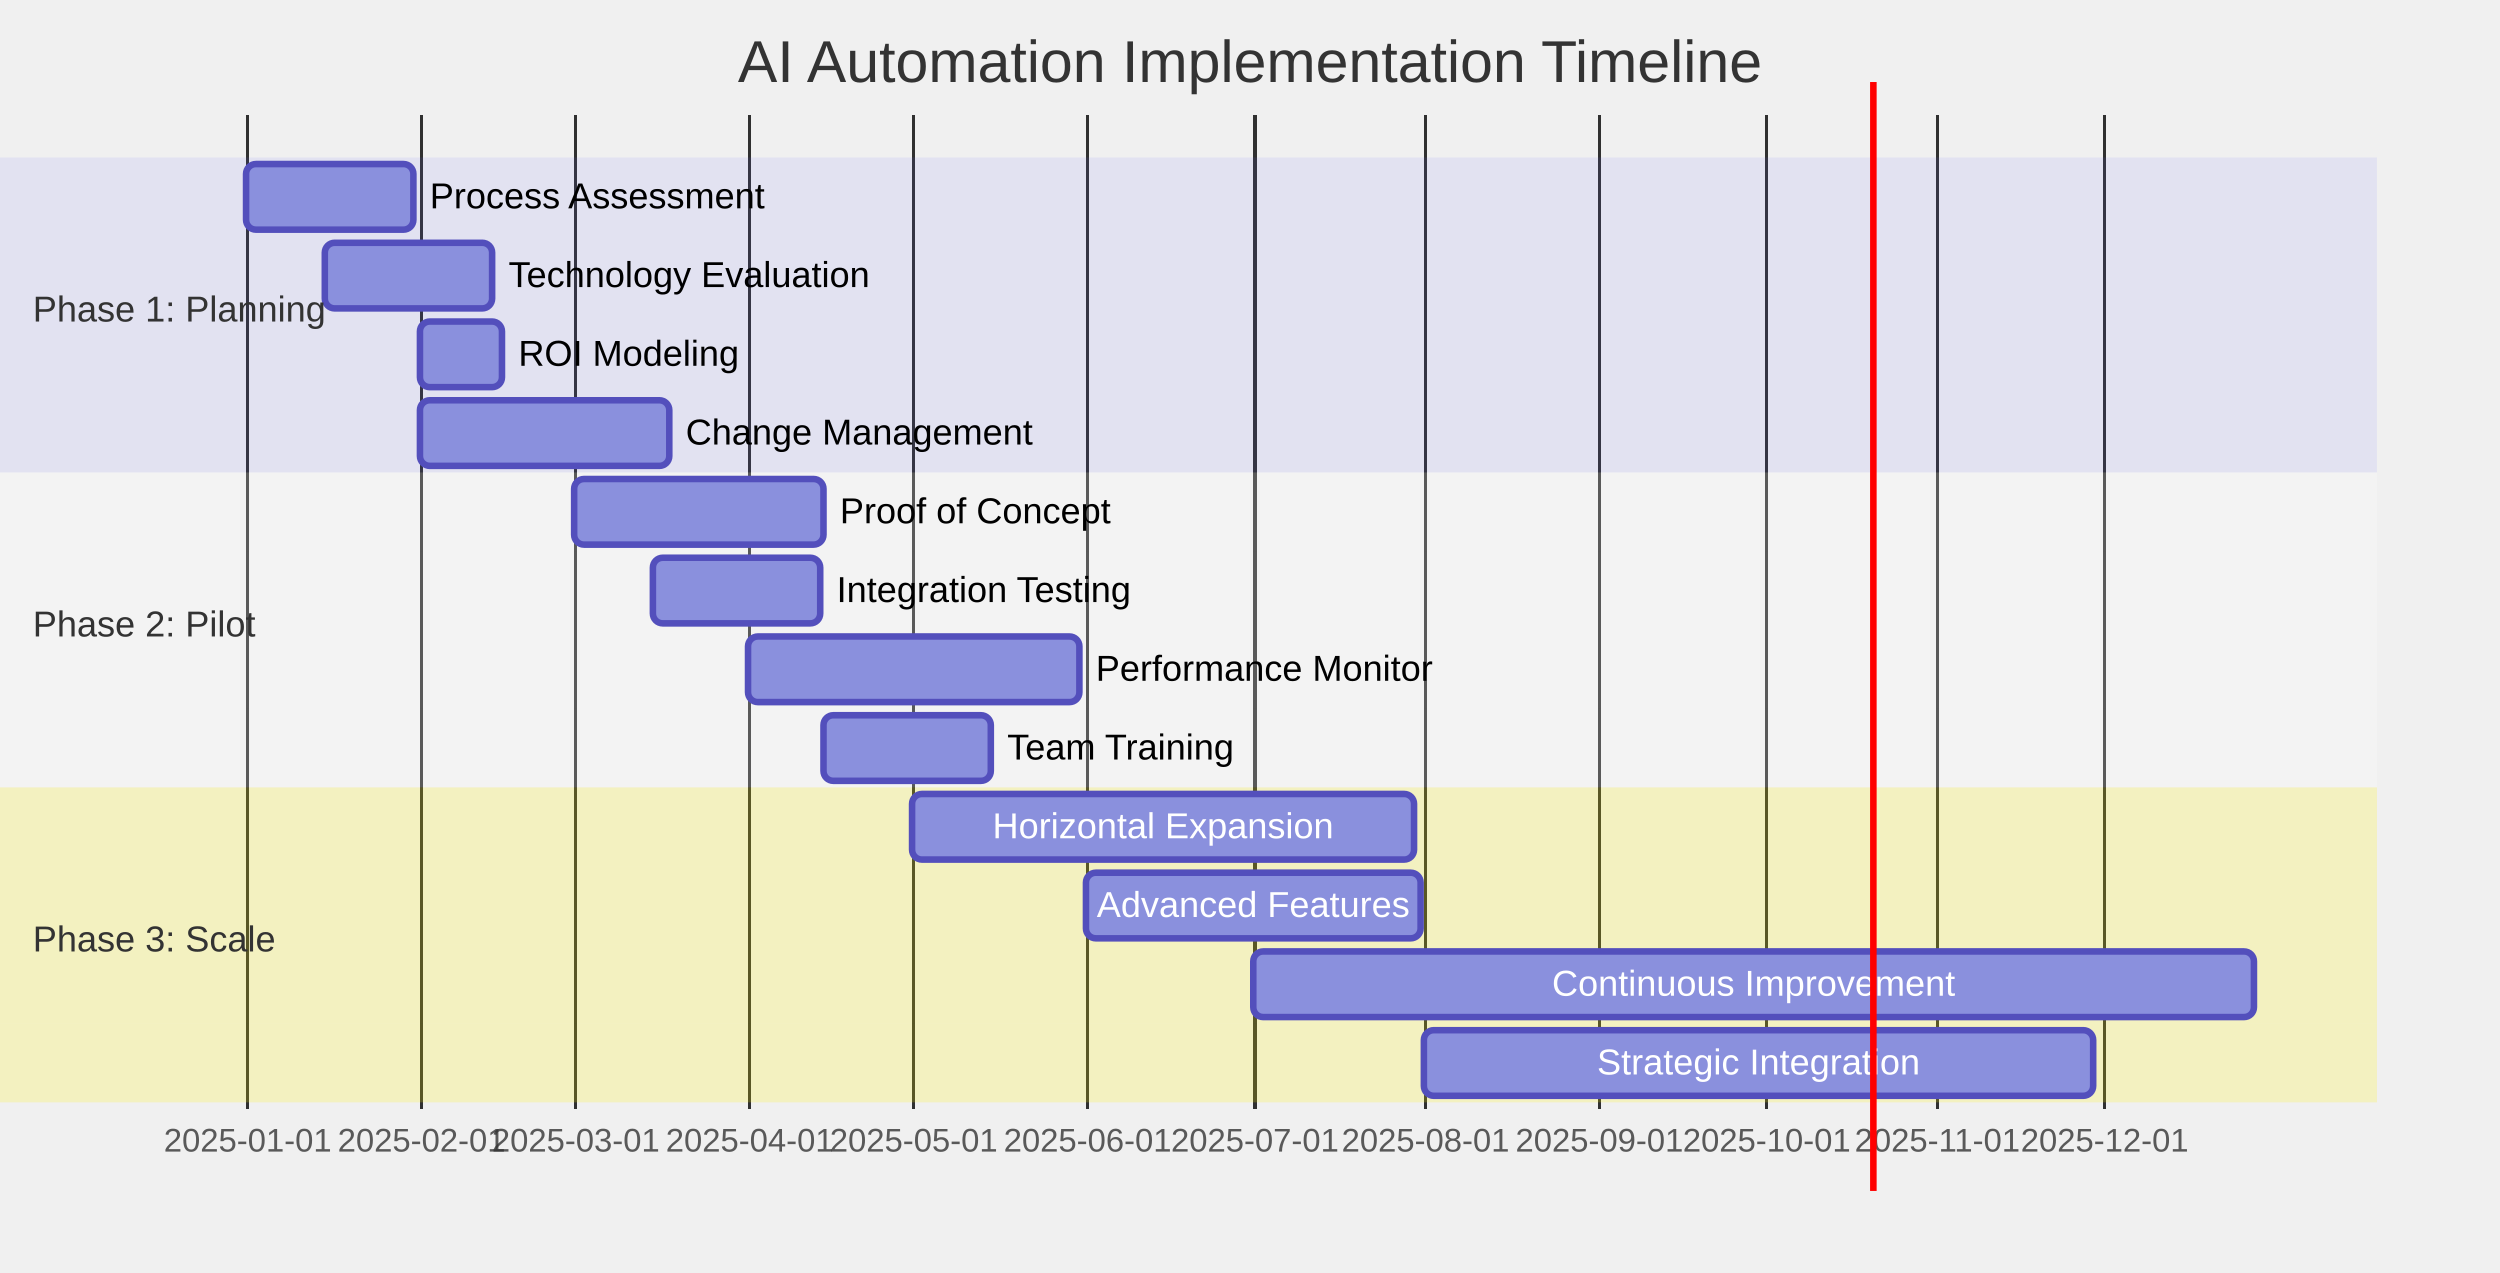
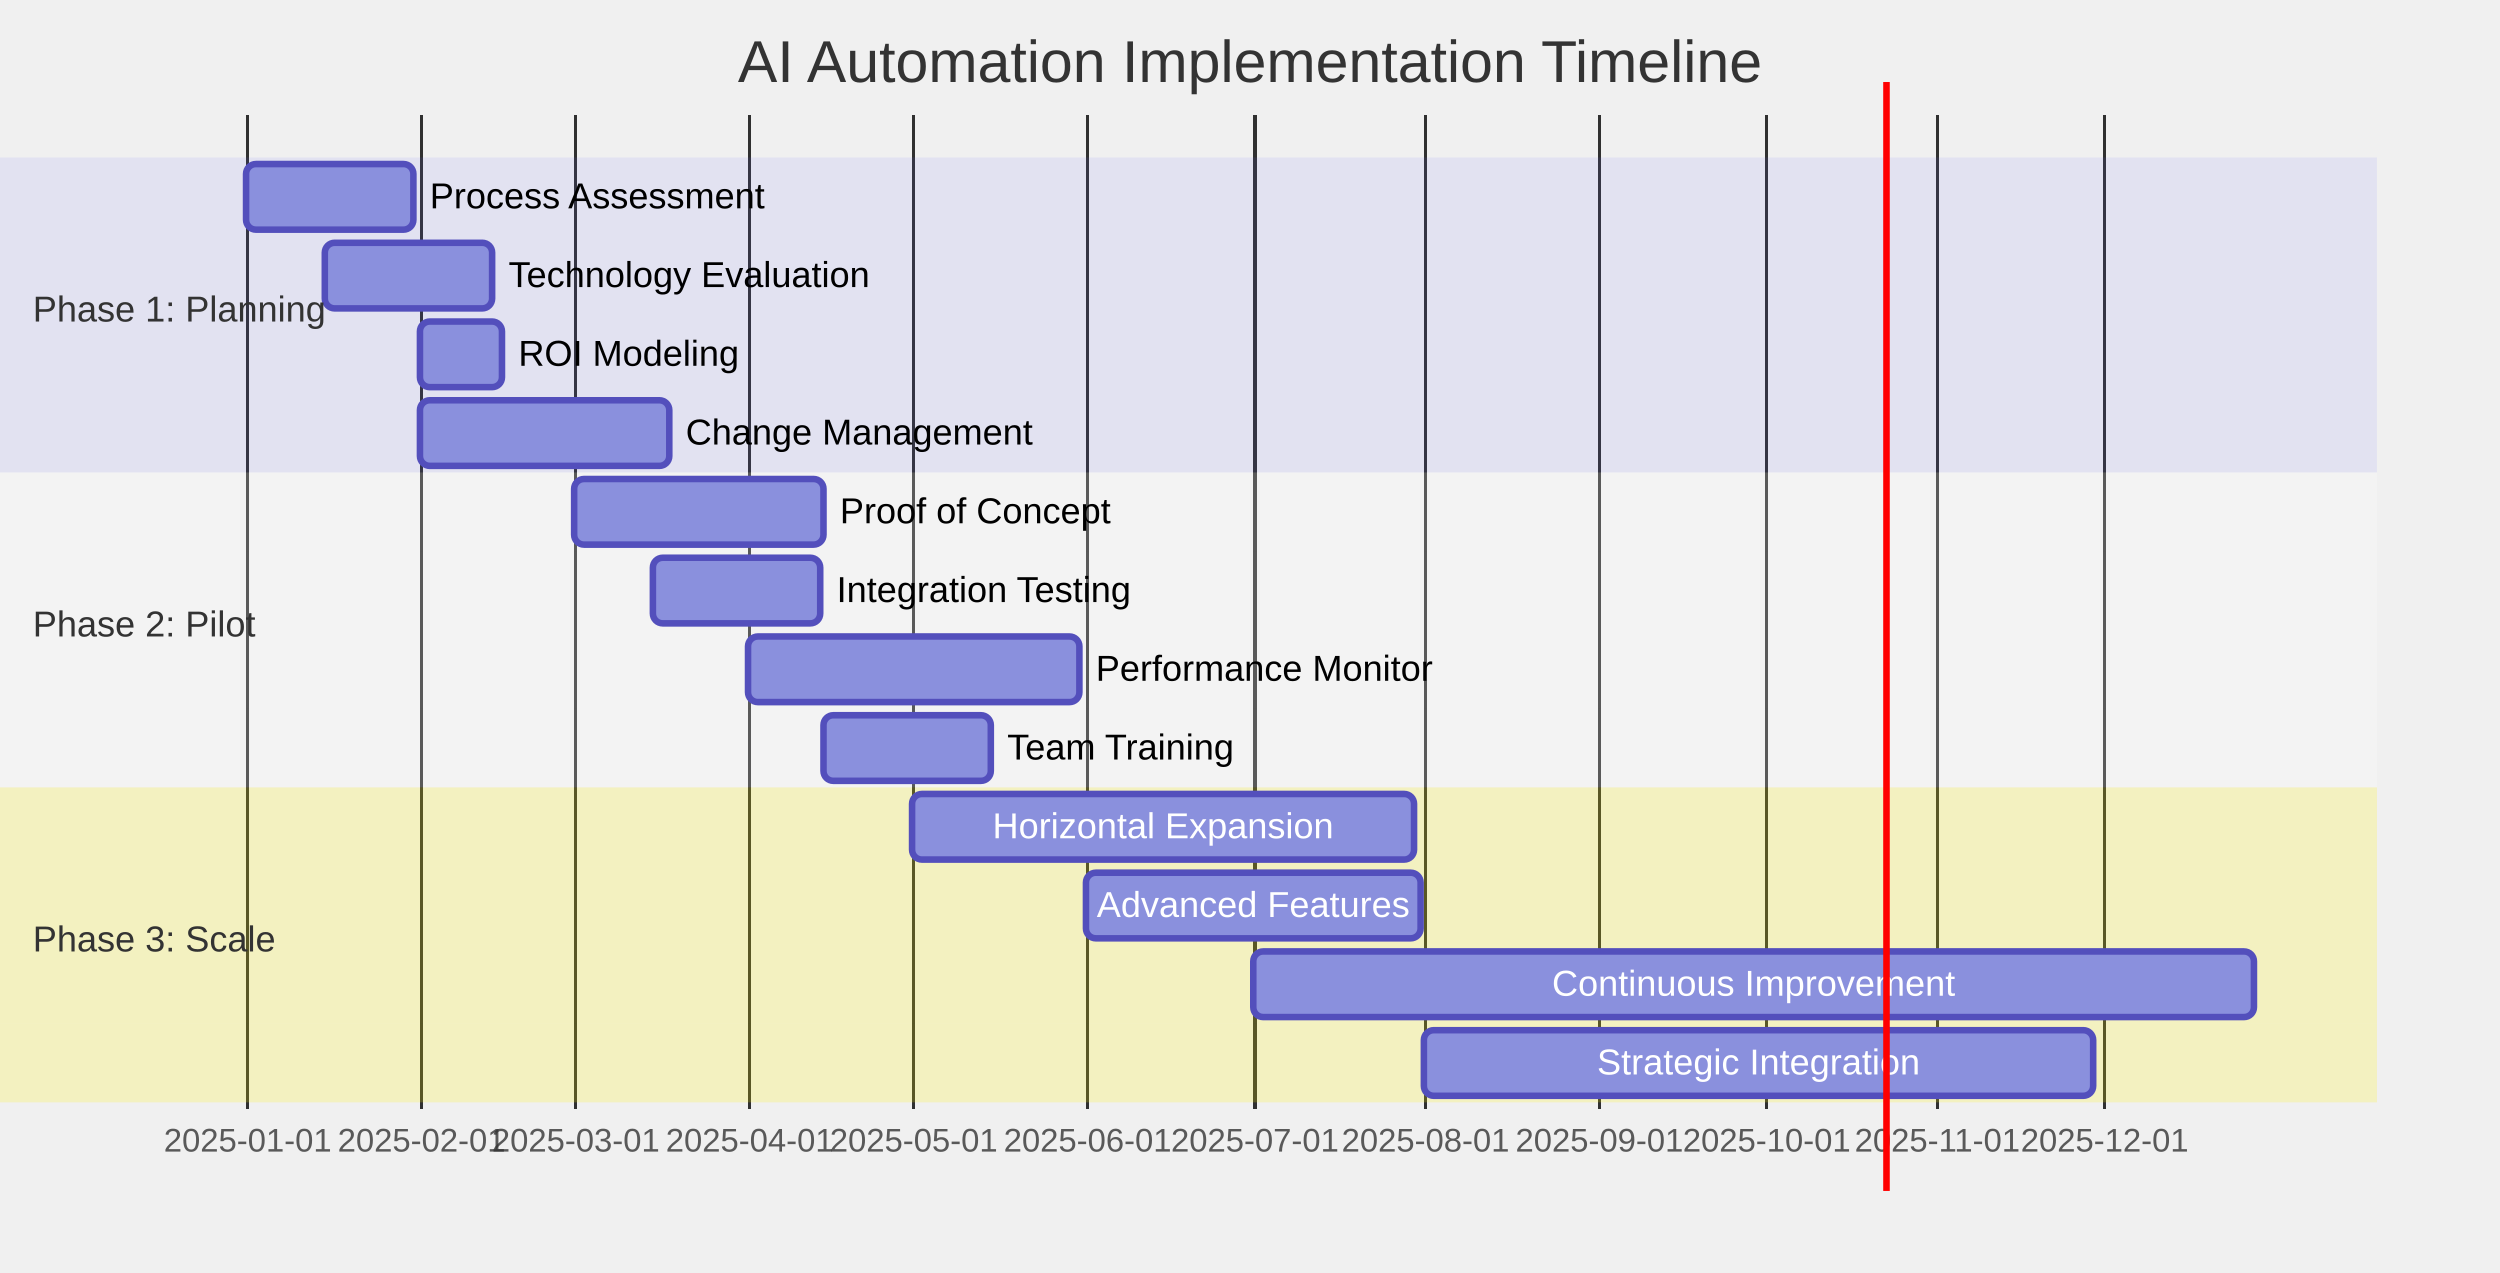
<svg xmlns="http://www.w3.org/2000/svg" aria-roledescription="gantt" role="graphics-document document" style="max-width: 762px; background-color: transparent;" viewBox="0 0 762 388" width="100%" id="my-svg">
  <style>#my-svg{font-family:"trebuchet ms",verdana,arial,sans-serif;font-size:16px;fill:#333;}#my-svg .error-icon{fill:#552222;}#my-svg .error-text{fill:#552222;stroke:#552222;}#my-svg .edge-thickness-normal{stroke-width:2px;}#my-svg .edge-thickness-thick{stroke-width:3.5px;}#my-svg .edge-pattern-solid{stroke-dasharray:0;}#my-svg .edge-pattern-dashed{stroke-dasharray:3;}#my-svg .edge-pattern-dotted{stroke-dasharray:2;}#my-svg .marker{fill:#333333;stroke:#333333;}#my-svg .marker.cross{stroke:#333333;}#my-svg svg{font-family:"trebuchet ms",verdana,arial,sans-serif;font-size:16px;}#my-svg .mermaid-main-font{font-family:var(--mermaid-font-family, "trebuchet ms", verdana, arial, sans-serif);}#my-svg .exclude-range{fill:#eeeeee;}#my-svg .section{stroke:none;opacity:0.2;}#my-svg .section0{fill:rgba(102, 102, 255, 0.49);}#my-svg .section2{fill:#fff400;}#my-svg .section1,#my-svg .section3{fill:white;opacity:0.2;}#my-svg .sectionTitle0{fill:#333;}#my-svg .sectionTitle1{fill:#333;}#my-svg .sectionTitle2{fill:#333;}#my-svg .sectionTitle3{fill:#333;}#my-svg .sectionTitle{text-anchor:start;font-family:var(--mermaid-font-family, "trebuchet ms", verdana, arial, sans-serif);}#my-svg .grid .tick{stroke:lightgrey;opacity:0.8;shape-rendering:crispEdges;}#my-svg .grid .tick text{font-family:"trebuchet ms",verdana,arial,sans-serif;fill:#333;}#my-svg .grid path{stroke-width:0;}#my-svg .today{fill:none;stroke:red;stroke-width:2px;}#my-svg .task{stroke-width:2;}#my-svg .taskText{text-anchor:middle;font-family:var(--mermaid-font-family, "trebuchet ms", verdana, arial, sans-serif);}#my-svg .taskTextOutsideRight{fill:black;text-anchor:start;font-family:var(--mermaid-font-family, "trebuchet ms", verdana, arial, sans-serif);}#my-svg .taskTextOutsideLeft{fill:black;text-anchor:end;}#my-svg .task.clickable{cursor:pointer;}#my-svg .taskText.clickable{cursor:pointer;fill:#003163!important;font-weight:bold;}#my-svg .taskTextOutsideLeft.clickable{cursor:pointer;fill:#003163!important;font-weight:bold;}#my-svg .taskTextOutsideRight.clickable{cursor:pointer;fill:#003163!important;font-weight:bold;}#my-svg .taskText0,#my-svg .taskText1,#my-svg .taskText2,#my-svg .taskText3{fill:white;}#my-svg .task0,#my-svg .task1,#my-svg .task2,#my-svg .task3{fill:#8a90dd;stroke:#534fbc;}#my-svg .taskTextOutside0,#my-svg .taskTextOutside2{fill:black;}#my-svg .taskTextOutside1,#my-svg .taskTextOutside3{fill:black;}#my-svg .active0,#my-svg .active1,#my-svg .active2,#my-svg .active3{fill:#bfc7ff;stroke:#534fbc;}#my-svg .activeText0,#my-svg .activeText1,#my-svg .activeText2,#my-svg .activeText3{fill:black!important;}#my-svg .done0,#my-svg .done1,#my-svg .done2,#my-svg .done3{stroke:grey;fill:lightgrey;stroke-width:2;}#my-svg .doneText0,#my-svg .doneText1,#my-svg .doneText2,#my-svg .doneText3{fill:black!important;}#my-svg .crit0,#my-svg .crit1,#my-svg .crit2,#my-svg .crit3{stroke:#ff8888;fill:red;stroke-width:2;}#my-svg .activeCrit0,#my-svg .activeCrit1,#my-svg .activeCrit2,#my-svg .activeCrit3{stroke:#ff8888;fill:#bfc7ff;stroke-width:2;}#my-svg .doneCrit0,#my-svg .doneCrit1,#my-svg .doneCrit2,#my-svg .doneCrit3{stroke:#ff8888;fill:lightgrey;stroke-width:2;cursor:pointer;shape-rendering:crispEdges;}#my-svg .milestone{transform:rotate(45deg) scale(0.8,0.8);}#my-svg .milestoneText{font-style:italic;}#my-svg .doneCritText0,#my-svg .doneCritText1,#my-svg .doneCritText2,#my-svg .doneCritText3{fill:black!important;}#my-svg .activeCritText0,#my-svg .activeCritText1,#my-svg .activeCritText2,#my-svg .activeCritText3{fill:black!important;}#my-svg .titleText{text-anchor:middle;font-size:18px;fill:#333;font-family:var(--mermaid-font-family, "trebuchet ms", verdana, arial, sans-serif);}#my-svg :root{--mermaid-font-family:"trebuchet ms",verdana,arial,sans-serif;}</style>
  <g />
  <g text-anchor="middle" font-family="sans-serif" font-size="10" fill="none" transform="translate(75, 338)" class="grid">
    <path d="M0.5,-303V0.5H612.5V-303" stroke="currentColor" class="domain" />
    <g transform="translate(0.5,0)" opacity="1" class="tick">
      <line y2="-303" stroke="currentColor" />
      <text style="text-anchor: middle;" font-size="10" stroke="none" dy="1em" y="3" fill="#000">2025-01-01</text>
    </g>
    <g transform="translate(53.5,0)" opacity="1" class="tick">
      <line y2="-303" stroke="currentColor" />
      <text style="text-anchor: middle;" font-size="10" stroke="none" dy="1em" y="3" fill="#000">2025-02-01</text>
    </g>
    <g transform="translate(100.5,0)" opacity="1" class="tick">
      <line y2="-303" stroke="currentColor" />
      <text style="text-anchor: middle;" font-size="10" stroke="none" dy="1em" y="3" fill="#000">2025-03-01</text>
    </g>
    <g transform="translate(153.5,0)" opacity="1" class="tick">
      <line y2="-303" stroke="currentColor" />
      <text style="text-anchor: middle;" font-size="10" stroke="none" dy="1em" y="3" fill="#000">2025-04-01</text>
    </g>
    <g transform="translate(203.5,0)" opacity="1" class="tick">
      <line y2="-303" stroke="currentColor" />
      <text style="text-anchor: middle;" font-size="10" stroke="none" dy="1em" y="3" fill="#000">2025-05-01</text>
    </g>
    <g transform="translate(256.5,0)" opacity="1" class="tick">
      <line y2="-303" stroke="currentColor" />
      <text style="text-anchor: middle;" font-size="10" stroke="none" dy="1em" y="3" fill="#000">2025-06-01</text>
    </g>
    <g transform="translate(307.5,0)" opacity="1" class="tick">
      <line y2="-303" stroke="currentColor" />
      <text style="text-anchor: middle;" font-size="10" stroke="none" dy="1em" y="3" fill="#000">2025-07-01</text>
    </g>
    <g transform="translate(359.5,0)" opacity="1" class="tick">
      <line y2="-303" stroke="currentColor" />
      <text style="text-anchor: middle;" font-size="10" stroke="none" dy="1em" y="3" fill="#000">2025-08-01</text>
    </g>
    <g transform="translate(412.5,0)" opacity="1" class="tick">
      <line y2="-303" stroke="currentColor" />
      <text style="text-anchor: middle;" font-size="10" stroke="none" dy="1em" y="3" fill="#000">2025-09-01</text>
    </g>
    <g transform="translate(463.5,0)" opacity="1" class="tick">
      <line y2="-303" stroke="currentColor" />
      <text style="text-anchor: middle;" font-size="10" stroke="none" dy="1em" y="3" fill="#000">2025-10-01</text>
    </g>
    <g transform="translate(515.5,0)" opacity="1" class="tick">
      <line y2="-303" stroke="currentColor" />
      <text style="text-anchor: middle;" font-size="10" stroke="none" dy="1em" y="3" fill="#000">2025-11-01</text>
    </g>
    <g transform="translate(566.5,0)" opacity="1" class="tick">
      <line y2="-303" stroke="currentColor" />
      <text style="text-anchor: middle;" font-size="10" stroke="none" dy="1em" y="3" fill="#000">2025-12-01</text>
    </g>
  </g>
  <g>
    <rect class="section section0" height="24" width="724.5" y="48" x="0" />
    <rect class="section section0" height="24" width="724.5" y="72" x="0" />
    <rect class="section section0" height="24" width="724.5" y="96" x="0" />
    <rect class="section section0" height="24" width="724.5" y="120" x="0" />
    <rect class="section section1" height="24" width="724.5" y="144" x="0" />
    <rect class="section section1" height="24" width="724.5" y="168" x="0" />
    <rect class="section section1" height="24" width="724.5" y="192" x="0" />
    <rect class="section section1" height="24" width="724.5" y="216" x="0" />
    <rect class="section section2" height="24" width="724.5" y="240" x="0" />
    <rect class="section section2" height="24" width="724.5" y="264" x="0" />
    <rect class="section section2" height="24" width="724.5" y="288" x="0" />
    <rect class="section section2" height="24" width="724.5" y="312" x="0" />
  </g>
  <g>
    <rect class="task task0" transform-origin="100.5px 60px" height="20" width="51" y="50" x="75" ry="3" rx="3" id="task1" />
    <rect class="task task0" transform-origin="124.5px 84px" height="20" width="51" y="74" x="99" ry="3" rx="3" id="task2" />
    <rect class="task task0" transform-origin="140.5px 108px" height="20" width="25" y="98" x="128" ry="3" rx="3" id="task3" />
    <rect class="task task0" transform-origin="166px 132px" height="20" width="76" y="122" x="128" ry="3" rx="3" id="task4" />
    <rect class="task task1" transform-origin="213px 156px" height="20" width="76" y="146" x="175" ry="3" rx="3" id="task5" />
    <rect class="task task1" transform-origin="224.5px 180px" height="20" width="51" y="170" x="199" ry="3" rx="3" id="task6" />
    <rect class="task task1" transform-origin="278.5px 204px" height="20" width="101" y="194" x="228" ry="3" rx="3" id="task7" />
    <rect class="task task1" transform-origin="276.5px 228px" height="20" width="51" y="218" x="251" ry="3" rx="3" id="task8" />
    <rect class="task task2" transform-origin="354.5px 252px" height="20" width="153" y="242" x="278" ry="3" rx="3" id="task9" />
    <rect class="task task2" transform-origin="382px 276px" height="20" width="102" y="266" x="331" ry="3" rx="3" id="task10" />
    <rect class="task task2" transform-origin="534.5px 300px" height="20" width="305" y="290" x="382" ry="3" rx="3" id="task11" />
    <rect class="task task2" transform-origin="536px 324px" height="20" width="204" y="314" x="434" ry="3" rx="3" id="task12" />
    <text class="taskTextOutsideRight taskTextOutside0  width-102.09375" y="63.5" x="131" font-size="11" id="task1-text">Process Assessment     </text>
    <text class="taskTextOutsideRight taskTextOutside0  width-110.078125" y="87.5" x="155" font-size="11" id="task2-text">Technology Evaluation  </text>
    <text class="taskTextOutsideRight taskTextOutside0  width-67.265625" y="111.5" x="158" font-size="11" id="task3-text">ROI Modeling          </text>
    <text class="taskTextOutsideRight taskTextOutside0  width-105.796875" y="135.5" x="209" font-size="11" id="task4-text">Change Management     </text>
    <text class="taskTextOutsideRight taskTextOutside1  width-82.5625" y="159.5" x="256" font-size="11" id="task5-text">Proof of Concept      </text>
    <text class="taskTextOutsideRight taskTextOutside1  width-89.703125" y="183.5" x="255" font-size="11" id="task6-text">Integration Testing   </text>
    <text class="taskTextOutsideRight taskTextOutside1  width-103.04296875" y="207.5" x="334" font-size="11" id="task7-text">Performance Monitor   </text>
    <text class="taskTextOutsideRight taskTextOutside1  width-69.09375" y="231.5" x="307" font-size="11" id="task8-text">Team Training         </text>
    <text class="taskText taskText2  width-103.953125" y="255.5" x="354.5" font-size="11" id="task9-text">Horizontal Expansion  </text>
    <text class="taskText taskText2  width-95.890625" y="279.5" x="382" font-size="11" id="task10-text">Advanced Features     </text>
    <text class="taskText taskText2  width-122.90625" y="303.5" x="534.5" font-size="11" id="task11-text">Continuous Improvement</text>
    <text class="taskText taskText2  width-98.453125" y="327.5" x="536" font-size="11" id="task12-text">Strategic Integration </text>
  </g>
  <g>
    <text class="sectionTitle sectionTitle0" font-size="11" y="98" x="10" dy="0em">
      <tspan x="10" alignment-baseline="central">Phase 1: Planning</tspan>
    </text>
    <text class="sectionTitle sectionTitle1" font-size="11" y="194" x="10" dy="0em">
      <tspan x="10" alignment-baseline="central">Phase 2: Pilot</tspan>
    </text>
    <text class="sectionTitle sectionTitle2" font-size="11" y="290" x="10" dy="0em">
      <tspan x="10" alignment-baseline="central">Phase 3: Scale</tspan>
    </text>
  </g>
  <g class="today">
-     <line class="today" y2="363" y1="25" x2="571" x1="571" />
+     <line class="today" y2="363" y1="25" x2="575" x1="575" />
  </g>
  <text class="titleText" y="25" x="381">AI Automation Implementation Timeline</text>
</svg>
